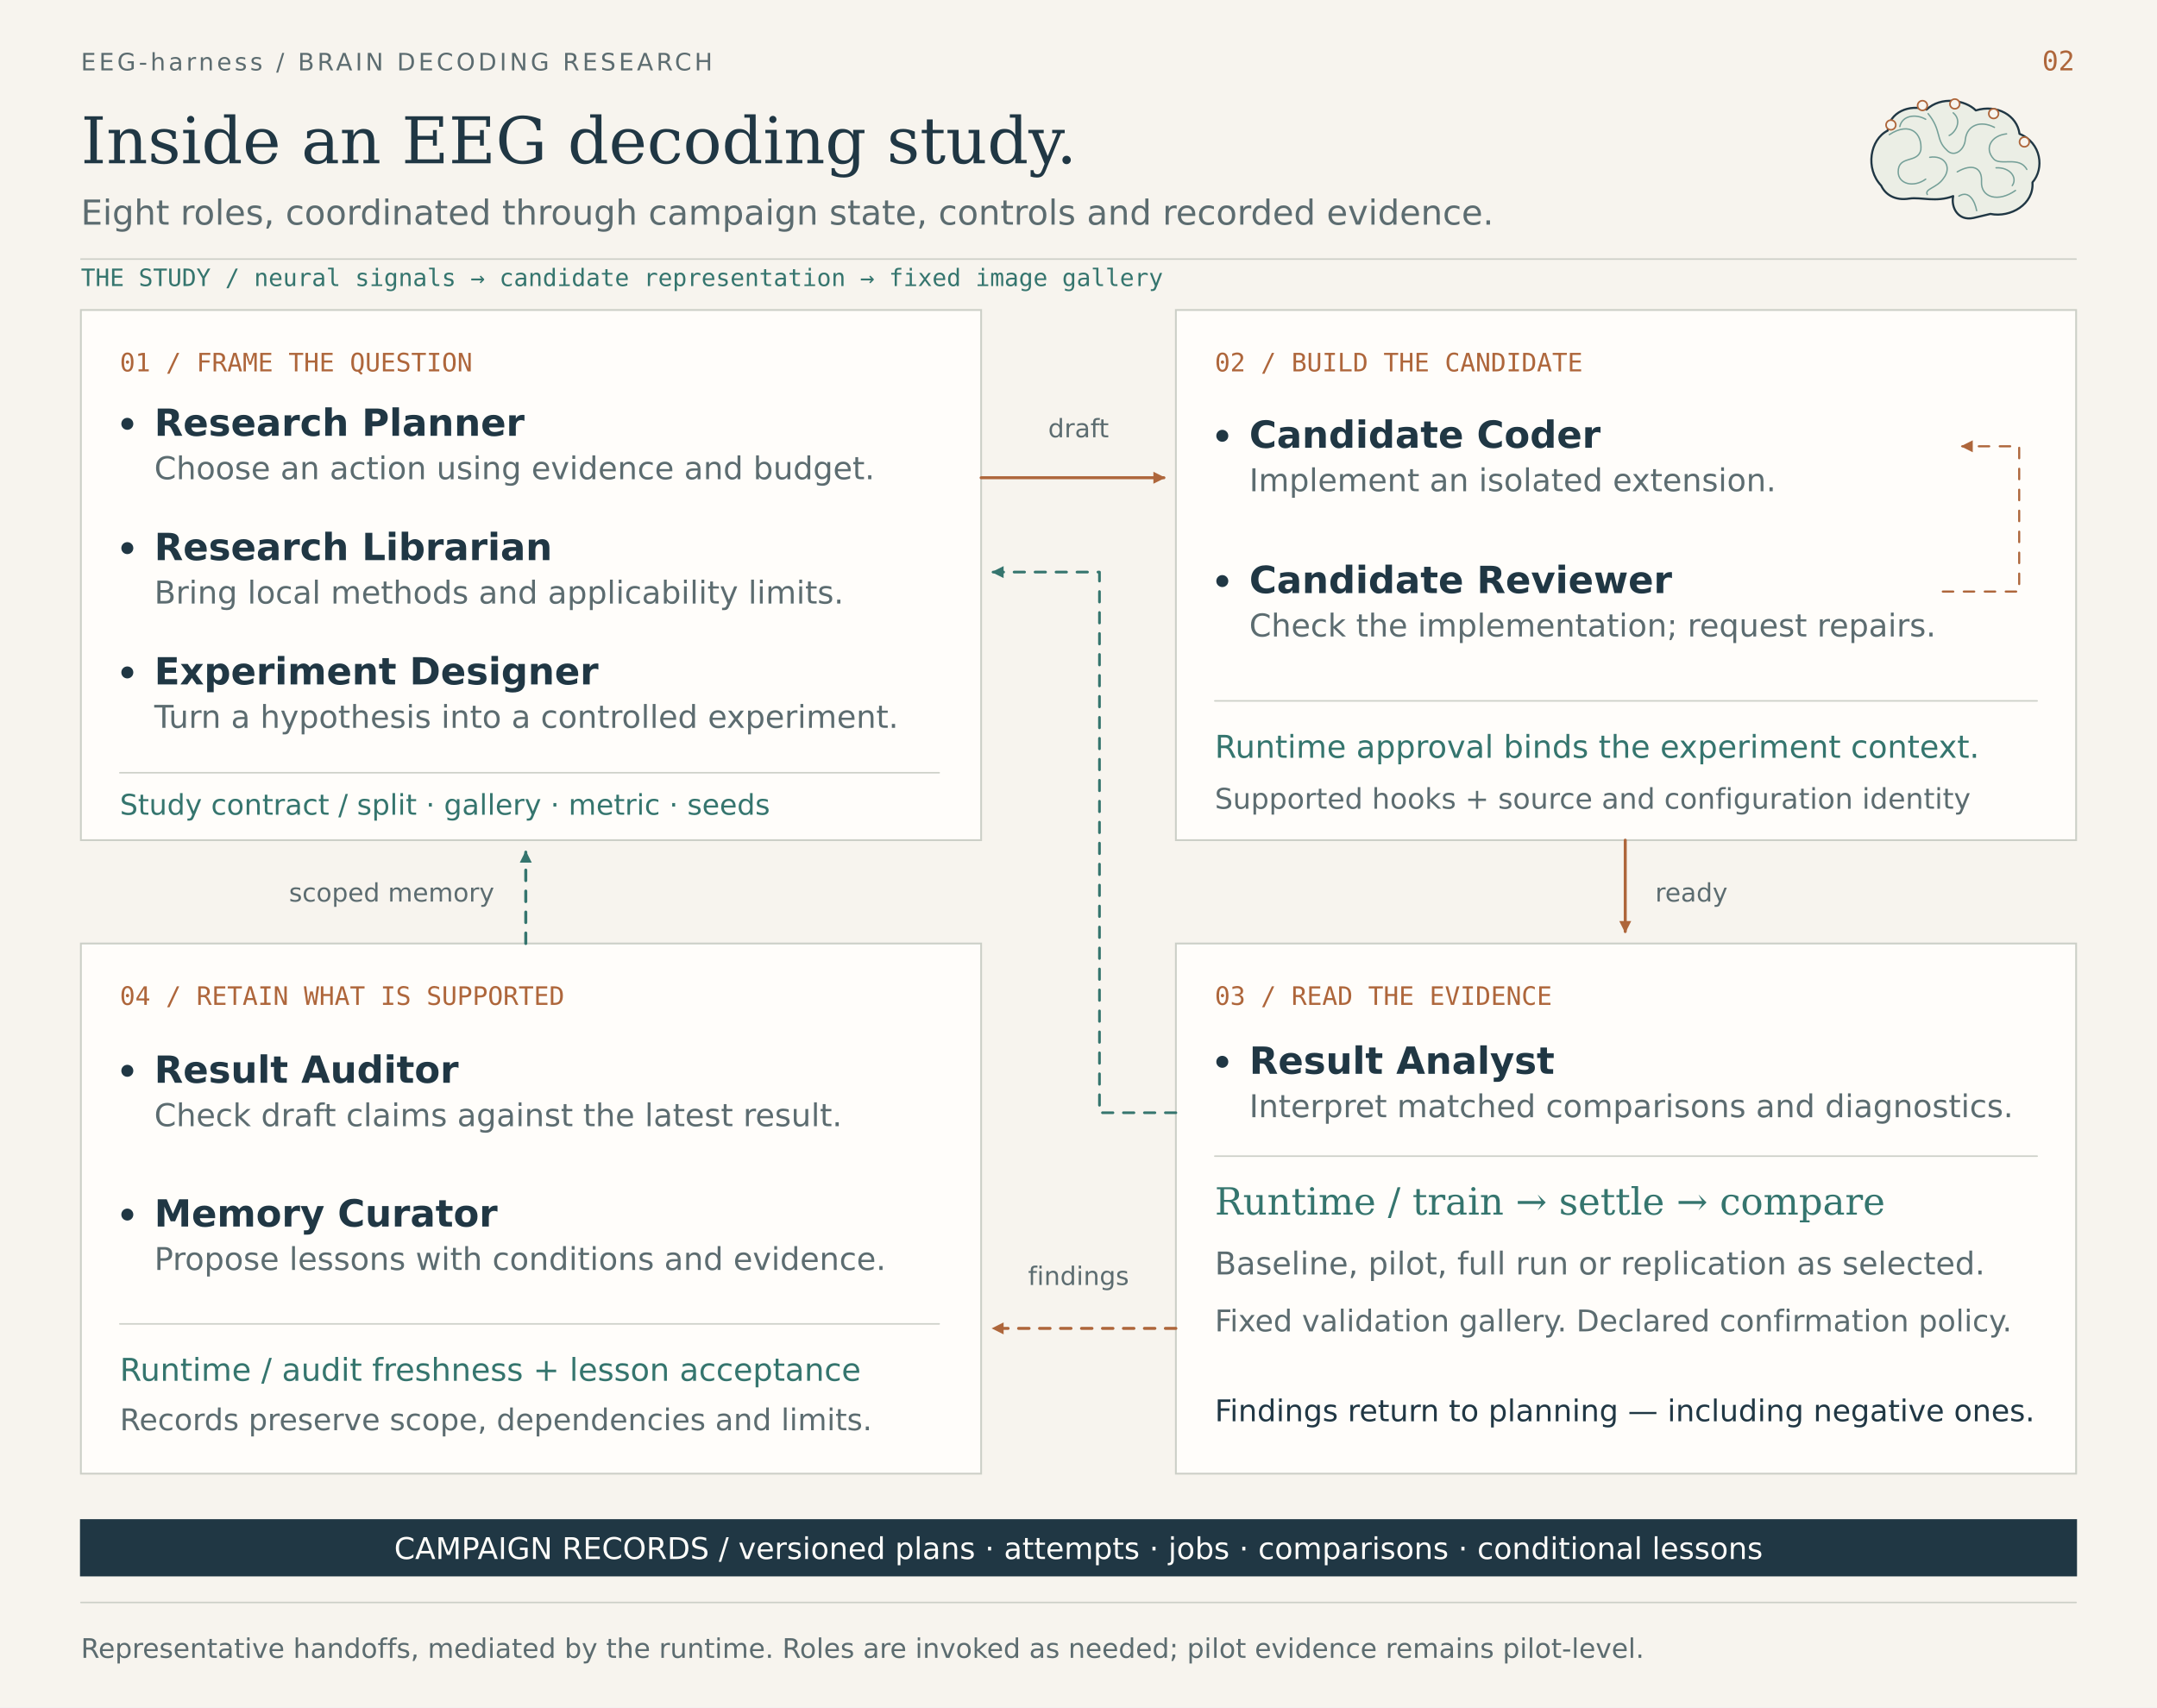
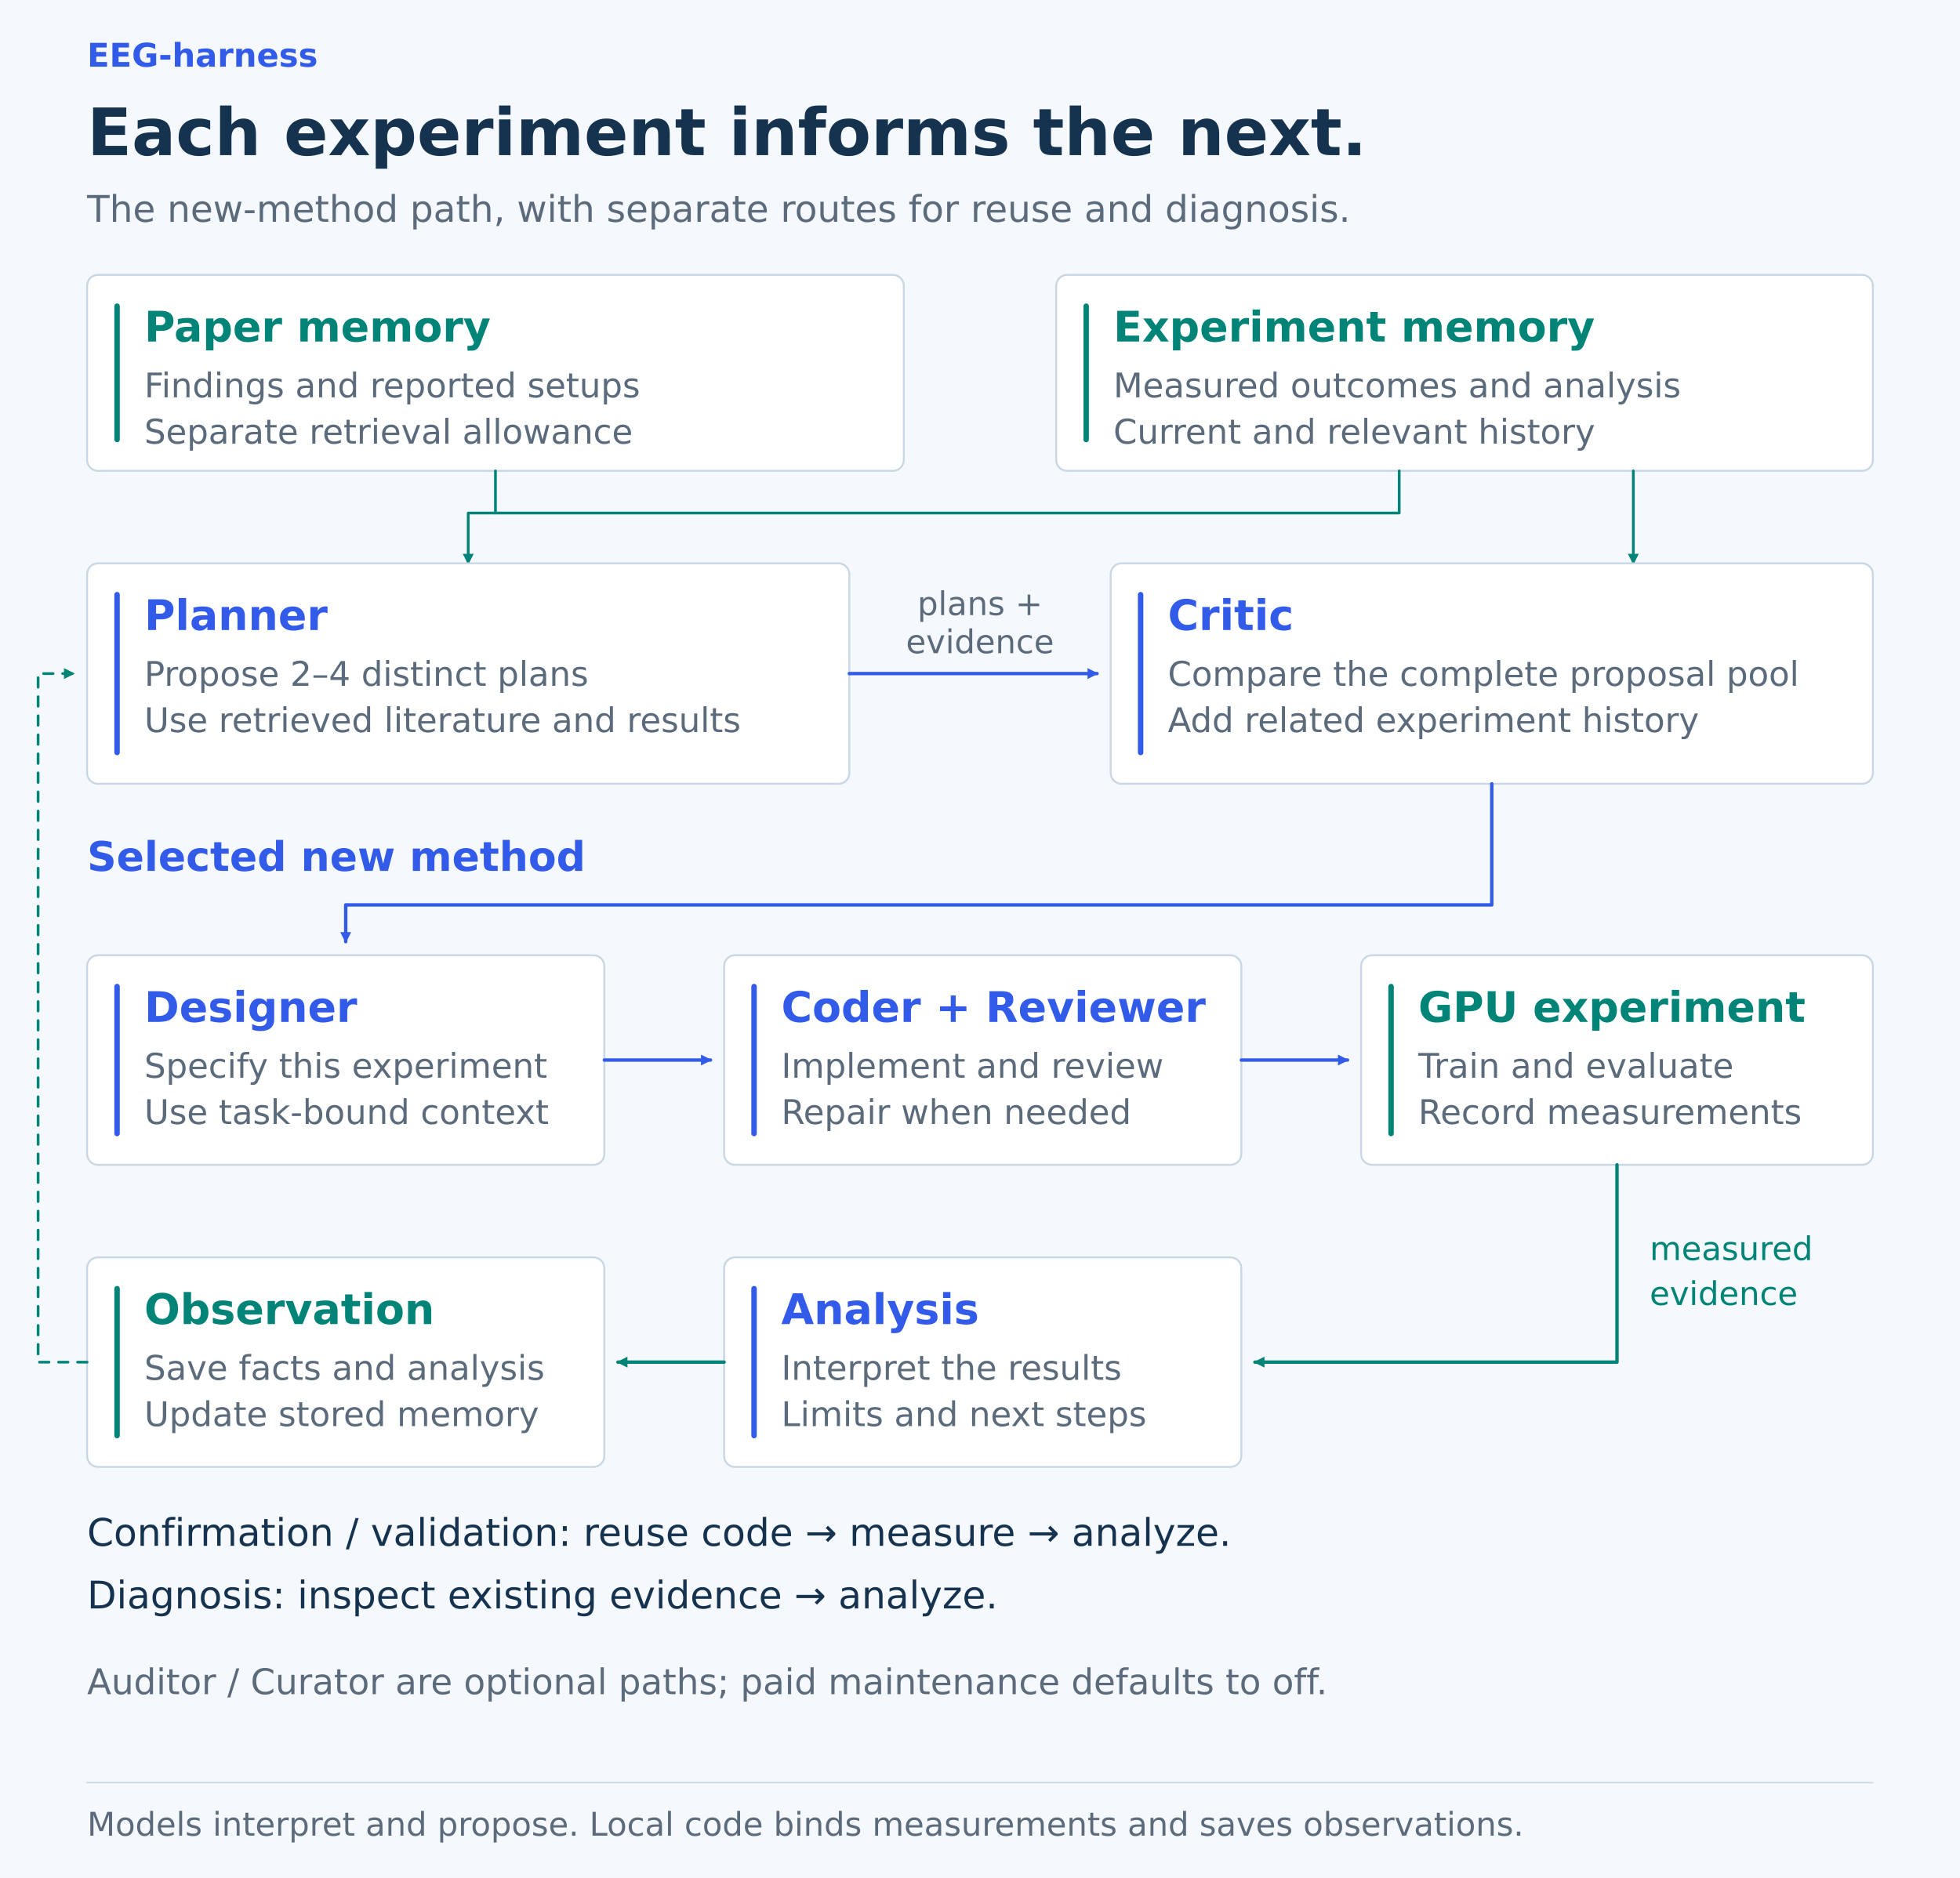
- <svg xmlns="http://www.w3.org/2000/svg" width="1440" height="1140" viewBox="0 0 1440 1140" role="img" aria-labelledby="title desc">
+ <svg xmlns="http://www.w3.org/2000/svg" width="1440" height="1380" viewBox="0 0 1440 1380" role="img" aria-labelledby="title desc">
  <defs>
    <marker id="arrow-ink" markerWidth="9" markerHeight="9" refX="7" refY="4" orient="auto" markerUnits="userSpaceOnUse">
-       <path d="M0 0 L8 4 L0 8" fill="#203744" />
+       <path d="M0 0 L8 4 L0 8" fill="#15324F" />
    </marker>
    <marker id="arrow-teal" markerWidth="9" markerHeight="9" refX="7" refY="4" orient="auto" markerUnits="userSpaceOnUse">
-       <path d="M0 0 L8 4 L0 8" fill="#35756E" />
+       <path d="M0 0 L8 4 L0 8" fill="#008478" />
    </marker>
-     <marker id="arrow-rust" markerWidth="9" markerHeight="9" refX="7" refY="4" orient="auto" markerUnits="userSpaceOnUse">
-       <path d="M0 0 L8 4 L0 8" fill="#AE663B" />
+     <marker id="arrow-blue" markerWidth="9" markerHeight="9" refX="7" refY="4" orient="auto" markerUnits="userSpaceOnUse">
+       <path d="M0 0 L8 4 L0 8" fill="#315BE8" />
    </marker>
  </defs>
-   <rect width="1440" height="1140" fill="#F7F4EE" />
-   <text x="54" y="47" fill="#5C6C70" font-family="DejaVu Sans" font-size="16" font-weight="normal" text-anchor="start" letter-spacing="2">EEG-harness  /  BRAIN DECODING RESEARCH</text>
-   <text x="1385" y="47" fill="#AE663B" font-family="DejaVu Sans Mono" font-size="18" font-weight="normal" text-anchor="end" letter-spacing="0">02</text>
-   <text x="54" y="109" fill="#203744" font-family="DejaVu Serif" font-size="43" font-weight="normal" text-anchor="start" letter-spacing="0">Inside an EEG decoding study.</text>
-   <text x="54" y="150" fill="#5C6C70" font-family="DejaVu Sans" font-size="23" font-weight="normal" text-anchor="start" letter-spacing="0">Eight roles, coordinated through campaign state, controls and recorded evidence.</text>
-   <g transform="translate(1244 64) scale(0.54)">
-     <path d="M22 111 C2 90 8 54 30 43 C32 20 57 10 78 17 C96 0 126 5 139 18 C165 10 190 24 193 47 C220 58 224 90 209 107 C211 134 182 151 157 146 L136 151 C117 155 108 138 111 124 C90 132 71 125 57 127 C39 130 27 122 22 111 Z" fill="#EBEEE5" stroke="#203744" stroke-width="2.6" stroke-linecap="round" stroke-linejoin="round" opacity="1" />
-     <path d="M32 48 C58 31 73 47 71 67 C67 84 43 73 43 94 C43 109 62 114 77 103" fill="none" stroke="#35756E" stroke-width="1.7" stroke-linecap="round" stroke-linejoin="round" opacity="0.65" />
-     <path d="M80 22 C97 43 89 54 103 67 C112 77 125 67 126 54 C128 36 145 30 162 39" fill="none" stroke="#35756E" stroke-width="1.7" stroke-linecap="round" stroke-linejoin="round" opacity="0.65" />
-     <path d="M45 38 C48 24 65 22 77 29" fill="none" stroke="#35756E" stroke-width="1.7" stroke-linecap="round" stroke-linejoin="round" opacity="0.65" />
-     <path d="M111 21 C123 31 113 46 106 49" fill="none" stroke="#35756E" stroke-width="1.7" stroke-linecap="round" stroke-linejoin="round" opacity="0.65" />
-     <path d="M177 47 C158 49 149 65 161 78 C169 87 193 74 202 91" fill="none" stroke="#35756E" stroke-width="1.7" stroke-linecap="round" stroke-linejoin="round" opacity="0.65" />
-     <path d="M82 76 C100 73 110 88 99 102 C91 114 75 115 79 122" fill="none" stroke="#35756E" stroke-width="1.7" stroke-linecap="round" stroke-linejoin="round" opacity="0.65" />
-     <path d="M116 94 C135 83 147 89 146 106 C145 126 167 132 188 117" fill="none" stroke="#35756E" stroke-width="1.7" stroke-linecap="round" stroke-linejoin="round" opacity="0.65" />
-     <path d="M164 89 C181 88 191 101 184 111" fill="none" stroke="#35756E" stroke-width="1.7" stroke-linecap="round" stroke-linejoin="round" opacity="0.65" />
-     <path d="M118 124 C131 116 138 131 140 142" fill="none" stroke="#35756E" stroke-width="1.7" stroke-linecap="round" stroke-linejoin="round" opacity="0.65" />
-     <circle cx="34" cy="36" r="6" fill="#F7F4EE" stroke="#AE663B" stroke-width="2" />
-     <circle cx="73" cy="12" r="6" fill="#F7F4EE" stroke="#AE663B" stroke-width="2" />
-     <circle cx="113" cy="10" r="6" fill="#F7F4EE" stroke="#AE663B" stroke-width="2" />
-     <circle cx="161" cy="22" r="6" fill="#F7F4EE" stroke="#AE663B" stroke-width="2" />
-     <circle cx="199" cy="57" r="6" fill="#F7F4EE" stroke="#AE663B" stroke-width="2" />
-   </g>
-   <path d="M54 173 H1386" fill="none" stroke="#CCCFC7" stroke-width="1" stroke-linecap="round" stroke-linejoin="round" opacity="1" />
-   <text x="54" y="191" fill="#35756E" font-family="DejaVu Sans Mono" font-size="16" font-weight="normal" text-anchor="start" letter-spacing="0">THE STUDY  /  neural signals → candidate representation → fixed image gallery</text>
-   <rect x="54" y="207" width="601" height="354" rx="0" fill="#FFFDFA" stroke="#CCCFC7" stroke-width="1.2" />
-   <rect x="785" y="207" width="601" height="354" rx="0" fill="#FFFDFA" stroke="#CCCFC7" stroke-width="1.2" />
-   <rect x="785" y="630" width="601" height="354" rx="0" fill="#FFFDFA" stroke="#CCCFC7" stroke-width="1.2" />
-   <rect x="54" y="630" width="601" height="354" rx="0" fill="#FFFDFA" stroke="#CCCFC7" stroke-width="1.2" />
-   <text x="80" y="248" fill="#AE663B" font-family="DejaVu Sans Mono" font-size="17" font-weight="normal" text-anchor="start" letter-spacing="0">01  /  FRAME THE QUESTION</text>
-   <circle cx="85" cy="283" r="4" fill="#203744" stroke="none" stroke-width="1" />
-   <text x="103" y="291" fill="#203744" font-family="DejaVu Sans" font-size="25" font-weight="bold" text-anchor="start" letter-spacing="0">Research Planner</text>
-   <text x="103" y="320" fill="#5C6C70" font-family="DejaVu Sans" font-size="21" font-weight="normal" text-anchor="start" letter-spacing="0">Choose an action using evidence and budget.</text>
-   <circle cx="85" cy="366" r="4" fill="#203744" stroke="none" stroke-width="1" />
-   <text x="103" y="374" fill="#203744" font-family="DejaVu Sans" font-size="25" font-weight="bold" text-anchor="start" letter-spacing="0">Research Librarian</text>
-   <text x="103" y="403" fill="#5C6C70" font-family="DejaVu Sans" font-size="21" font-weight="normal" text-anchor="start" letter-spacing="0">Bring local methods and applicability limits.</text>
-   <circle cx="85" cy="449" r="4" fill="#203744" stroke="none" stroke-width="1" />
-   <text x="103" y="457" fill="#203744" font-family="DejaVu Sans" font-size="25" font-weight="bold" text-anchor="start" letter-spacing="0">Experiment Designer</text>
-   <text x="103" y="486" fill="#5C6C70" font-family="DejaVu Sans" font-size="21" font-weight="normal" text-anchor="start" letter-spacing="0">Turn a hypothesis into a controlled experiment.</text>
-   <path d="M80 516 H627" fill="none" stroke="#CCCFC7" stroke-width="1" stroke-linecap="round" stroke-linejoin="round" opacity="1" />
-   <text x="80" y="544" fill="#35756E" font-family="DejaVu Sans" font-size="19" font-weight="normal" text-anchor="start" letter-spacing="0">Study contract  /  split · gallery · metric · seeds</text>
-   <text x="811" y="248" fill="#AE663B" font-family="DejaVu Sans Mono" font-size="17" font-weight="normal" text-anchor="start" letter-spacing="0">02  /  BUILD THE CANDIDATE</text>
-   <circle cx="816" cy="291" r="4" fill="#203744" stroke="none" stroke-width="1" />
-   <text x="834" y="299" fill="#203744" font-family="DejaVu Sans" font-size="25" font-weight="bold" text-anchor="start" letter-spacing="0">Candidate Coder</text>
-   <text x="834" y="328" fill="#5C6C70" font-family="DejaVu Sans" font-size="21" font-weight="normal" text-anchor="start" letter-spacing="0">Implement an isolated extension.</text>
-   <circle cx="816" cy="388" r="4" fill="#203744" stroke="none" stroke-width="1" />
-   <text x="834" y="396" fill="#203744" font-family="DejaVu Sans" font-size="25" font-weight="bold" text-anchor="start" letter-spacing="0">Candidate Reviewer</text>
-   <text x="834" y="425" fill="#5C6C70" font-family="DejaVu Sans" font-size="21" font-weight="normal" text-anchor="start" letter-spacing="0">Check the implementation; request repairs.</text>
-   <path d="M1297 395 H1348 V298 H1310" fill="none" stroke="#AE663B" stroke-width="1.4" stroke-linecap="round" stroke-linejoin="round" opacity="1" stroke-dasharray="7 7" marker-end="url(#arrow-rust)" />
-   <path d="M811 468 H1360" fill="none" stroke="#CCCFC7" stroke-width="1" stroke-linecap="round" stroke-linejoin="round" opacity="1" />
-   <text x="811" y="506" fill="#35756E" font-family="DejaVu Sans" font-size="21" font-weight="normal" text-anchor="start" letter-spacing="0">Runtime approval binds the experiment context.</text>
-   <text x="811" y="540" fill="#5C6C70" font-family="DejaVu Sans" font-size="19" font-weight="normal" text-anchor="start" letter-spacing="0">Supported hooks + source and configuration identity</text>
-   <text x="811" y="671" fill="#AE663B" font-family="DejaVu Sans Mono" font-size="17" font-weight="normal" text-anchor="start" letter-spacing="0">03  /  READ THE EVIDENCE</text>
-   <circle cx="816" cy="709" r="4" fill="#203744" stroke="none" stroke-width="1" />
-   <text x="834" y="717" fill="#203744" font-family="DejaVu Sans" font-size="25" font-weight="bold" text-anchor="start" letter-spacing="0">Result Analyst</text>
-   <text x="834" y="746" fill="#5C6C70" font-family="DejaVu Sans" font-size="21" font-weight="normal" text-anchor="start" letter-spacing="0">Interpret matched comparisons and diagnostics.</text>
-   <path d="M811 772 H1360" fill="none" stroke="#CCCFC7" stroke-width="1" stroke-linecap="round" stroke-linejoin="round" opacity="1" />
-   <text x="811" y="811" fill="#35756E" font-family="DejaVu Serif" font-size="25" font-weight="normal" text-anchor="start" letter-spacing="0">Runtime  /  train → settle → compare</text>
-   <text x="811" y="851" fill="#5C6C70" font-family="DejaVu Sans" font-size="21" font-weight="normal" text-anchor="start" letter-spacing="0">Baseline, pilot, full run or replication as selected.</text>
-   <text x="811" y="889" fill="#5C6C70" font-family="DejaVu Sans" font-size="20" font-weight="normal" text-anchor="start" letter-spacing="0">Fixed validation gallery. Declared confirmation policy.</text>
-   <text x="811" y="949" fill="#203744" font-family="DejaVu Sans" font-size="20" font-weight="normal" text-anchor="start" letter-spacing="0">Findings return to planning — including negative ones.</text>
-   <text x="80" y="671" fill="#AE663B" font-family="DejaVu Sans Mono" font-size="17" font-weight="normal" text-anchor="start" letter-spacing="0">04  /  RETAIN WHAT IS SUPPORTED</text>
-   <circle cx="85" cy="715" r="4" fill="#203744" stroke="none" stroke-width="1" />
-   <text x="103" y="723" fill="#203744" font-family="DejaVu Sans" font-size="25" font-weight="bold" text-anchor="start" letter-spacing="0">Result Auditor</text>
-   <text x="103" y="752" fill="#5C6C70" font-family="DejaVu Sans" font-size="21" font-weight="normal" text-anchor="start" letter-spacing="0">Check draft claims against the latest result.</text>
-   <circle cx="85" cy="811" r="4" fill="#203744" stroke="none" stroke-width="1" />
-   <text x="103" y="819" fill="#203744" font-family="DejaVu Sans" font-size="25" font-weight="bold" text-anchor="start" letter-spacing="0">Memory Curator</text>
-   <text x="103" y="848" fill="#5C6C70" font-family="DejaVu Sans" font-size="21" font-weight="normal" text-anchor="start" letter-spacing="0">Propose lessons with conditions and evidence.</text>
-   <path d="M80 884 H627" fill="none" stroke="#CCCFC7" stroke-width="1" stroke-linecap="round" stroke-linejoin="round" opacity="1" />
-   <text x="80" y="922" fill="#35756E" font-family="DejaVu Sans" font-size="21" font-weight="normal" text-anchor="start" letter-spacing="0">Runtime  /  audit freshness + lesson acceptance</text>
-   <text x="80" y="955" fill="#5C6C70" font-family="DejaVu Sans" font-size="20" font-weight="normal" text-anchor="start" letter-spacing="0">Records preserve scope, dependencies and limits.</text>
-   <path d="M655 319 H777" fill="none" stroke="#AE663B" stroke-width="2" stroke-linecap="round" stroke-linejoin="round" opacity="1" marker-end="url(#arrow-rust)" />
-   <text x="720" y="292" fill="#5C6C70" font-family="DejaVu Sans" font-size="17" font-weight="normal" text-anchor="middle" letter-spacing="0">draft</text>
-   <path d="M1085 561 V622" fill="none" stroke="#AE663B" stroke-width="2" stroke-linecap="round" stroke-linejoin="round" opacity="1" marker-end="url(#arrow-rust)" />
-   <text x="1105" y="602" fill="#5C6C70" font-family="DejaVu Sans" font-size="17" font-weight="normal" text-anchor="start" letter-spacing="0">ready</text>
-   <path d="M785 887 H663" fill="none" stroke="#AE663B" stroke-width="2" stroke-linecap="round" stroke-linejoin="round" opacity="1" stroke-dasharray="7 7" marker-end="url(#arrow-rust)" />
-   <text x="720" y="858" fill="#5C6C70" font-family="DejaVu Sans" font-size="17" font-weight="normal" text-anchor="middle" letter-spacing="0">findings</text>
-   <path d="M351 630 V569" fill="none" stroke="#35756E" stroke-width="2" stroke-linecap="round" stroke-linejoin="round" opacity="1" stroke-dasharray="7 7" marker-end="url(#arrow-teal)" />
-   <text x="330" y="602" fill="#5C6C70" font-family="DejaVu Sans" font-size="17" font-weight="normal" text-anchor="end" letter-spacing="0">scoped memory</text>
-   <path d="M785 743 H734 V382 H663" fill="none" stroke="#35756E" stroke-width="1.8" stroke-linecap="round" stroke-linejoin="round" opacity="1" stroke-dasharray="7 7" marker-end="url(#arrow-teal)" />
-   <rect x="54" y="1015" width="1332" height="37" rx="0" fill="#203744" stroke="#203744" stroke-width="1.2" />
-   <text x="720" y="1041" fill="#FFFDFA" font-family="DejaVu Sans" font-size="20" font-weight="normal" text-anchor="middle" letter-spacing="0">CAMPAIGN RECORDS  /  versioned plans · attempts · jobs · comparisons · conditional lessons</text>
-   <path d="M54 1070 H1386" fill="none" stroke="#CCCFC7" stroke-width="1" stroke-linecap="round" stroke-linejoin="round" opacity="1" />
-   <text x="54" y="1107" fill="#5C6C70" font-family="DejaVu Sans" font-size="18" font-weight="normal" text-anchor="start" letter-spacing="0">Representative handoffs, mediated by the runtime. Roles are invoked as needed; pilot evidence remains pilot-level.</text>
+   <rect width="1440" height="1380" fill="#F5F8FC" />
+   <text x="64" y="49" fill="#315BE8" font-family="DejaVu Sans" font-size="24" font-weight="bold" text-anchor="start" letter-spacing="0">EEG-harness</text>
+   <text x="64" y="114" fill="#15324F" font-family="DejaVu Sans" font-size="48" font-weight="bold" text-anchor="start" letter-spacing="0">Each experiment informs the next.</text>
+   <text x="64" y="163" fill="#5B6B7C" font-family="DejaVu Sans" font-size="27" font-weight="normal" text-anchor="start" letter-spacing="0">The new-method path, with separate routes for reuse and diagnosis.</text>
+   <rect x="64" y="202" width="600" height="144" rx="8" fill="#FFFFFF" stroke="#C9D6E4" stroke-width="1.4" />
+   <path d="M86 225 V323" fill="none" stroke="#008478" stroke-width="4" stroke-linecap="round" stroke-linejoin="round" opacity="1" />
+   <text x="106" y="251" fill="#008478" font-family="DejaVu Sans" font-size="31" font-weight="bold" text-anchor="start" letter-spacing="0">Paper memory</text>
+   <text x="106" y="292" fill="#5B6B7C" font-family="DejaVu Sans" font-size="25" font-weight="normal" text-anchor="start" letter-spacing="0">Findings and reported setups</text>
+   <text x="106" y="326" fill="#5B6B7C" font-family="DejaVu Sans" font-size="25" font-weight="normal" text-anchor="start" letter-spacing="0">Separate retrieval allowance</text>
+   <rect x="776" y="202" width="600" height="144" rx="8" fill="#FFFFFF" stroke="#C9D6E4" stroke-width="1.4" />
+   <path d="M798 225 V323" fill="none" stroke="#008478" stroke-width="4" stroke-linecap="round" stroke-linejoin="round" opacity="1" />
+   <text x="818" y="251" fill="#008478" font-family="DejaVu Sans" font-size="31" font-weight="bold" text-anchor="start" letter-spacing="0">Experiment memory</text>
+   <text x="818" y="292" fill="#5B6B7C" font-family="DejaVu Sans" font-size="25" font-weight="normal" text-anchor="start" letter-spacing="0">Measured outcomes and analysis</text>
+   <text x="818" y="326" fill="#5B6B7C" font-family="DejaVu Sans" font-size="25" font-weight="normal" text-anchor="start" letter-spacing="0">Current and relevant history</text>
+   <path d="M364 346 V377 H344 V414" fill="none" stroke="#008478" stroke-width="2" stroke-linecap="round" stroke-linejoin="round" opacity="1" marker-end="url(#arrow-teal)" />
+   <path d="M1028 346 V377 H364" fill="none" stroke="#008478" stroke-width="2" stroke-linecap="round" stroke-linejoin="round" opacity="1" />
+   <path d="M1200 346 V414" fill="none" stroke="#008478" stroke-width="2" stroke-linecap="round" stroke-linejoin="round" opacity="1" marker-end="url(#arrow-teal)" />
+   <rect x="64" y="414" width="560" height="162" rx="8" fill="#FFFFFF" stroke="#C9D6E4" stroke-width="1.4" />
+   <path d="M86 437 V553" fill="none" stroke="#315BE8" stroke-width="4" stroke-linecap="round" stroke-linejoin="round" opacity="1" />
+   <text x="106" y="463" fill="#315BE8" font-family="DejaVu Sans" font-size="31" font-weight="bold" text-anchor="start" letter-spacing="0">Planner</text>
+   <text x="106" y="504" fill="#5B6B7C" font-family="DejaVu Sans" font-size="25" font-weight="normal" text-anchor="start" letter-spacing="0">Propose 2–4 distinct plans</text>
+   <text x="106" y="538" fill="#5B6B7C" font-family="DejaVu Sans" font-size="25" font-weight="normal" text-anchor="start" letter-spacing="0">Use retrieved literature and results</text>
+   <rect x="816" y="414" width="560" height="162" rx="8" fill="#FFFFFF" stroke="#C9D6E4" stroke-width="1.4" />
+   <path d="M838 437 V553" fill="none" stroke="#315BE8" stroke-width="4" stroke-linecap="round" stroke-linejoin="round" opacity="1" />
+   <text x="858" y="463" fill="#315BE8" font-family="DejaVu Sans" font-size="31" font-weight="bold" text-anchor="start" letter-spacing="0">Critic</text>
+   <text x="858" y="504" fill="#5B6B7C" font-family="DejaVu Sans" font-size="25" font-weight="normal" text-anchor="start" letter-spacing="0">Compare the complete proposal pool</text>
+   <text x="858" y="538" fill="#5B6B7C" font-family="DejaVu Sans" font-size="25" font-weight="normal" text-anchor="start" letter-spacing="0">Add related experiment history</text>
+   <path d="M624 495 H806" fill="none" stroke="#315BE8" stroke-width="2.5" stroke-linecap="round" stroke-linejoin="round" opacity="1" marker-end="url(#arrow-blue)" />
+   <text x="720" y="452" fill="#5B6B7C" font-family="DejaVu Sans" font-size="24" font-weight="normal" text-anchor="middle" letter-spacing="0">plans +</text>
+   <text x="720" y="480" fill="#5B6B7C" font-family="DejaVu Sans" font-size="24" font-weight="normal" text-anchor="middle" letter-spacing="0">evidence</text>
+   <text x="64" y="640" fill="#315BE8" font-family="DejaVu Sans" font-size="30" font-weight="bold" text-anchor="start" letter-spacing="0">Selected new method</text>
+   <path d="M1096 576 V665 H254 V692" fill="none" stroke="#315BE8" stroke-width="2.5" stroke-linecap="round" stroke-linejoin="round" opacity="1" marker-end="url(#arrow-blue)" />
+   <rect x="64" y="702" width="380" height="154" rx="8" fill="#FFFFFF" stroke="#C9D6E4" stroke-width="1.4" />
+   <path d="M86 725 V833" fill="none" stroke="#315BE8" stroke-width="4" stroke-linecap="round" stroke-linejoin="round" opacity="1" />
+   <text x="106" y="751" fill="#315BE8" font-family="DejaVu Sans" font-size="31" font-weight="bold" text-anchor="start" letter-spacing="0">Designer</text>
+   <text x="106" y="792" fill="#5B6B7C" font-family="DejaVu Sans" font-size="25" font-weight="normal" text-anchor="start" letter-spacing="0">Specify this experiment</text>
+   <text x="106" y="826" fill="#5B6B7C" font-family="DejaVu Sans" font-size="25" font-weight="normal" text-anchor="start" letter-spacing="0">Use task-bound context</text>
+   <rect x="532" y="702" width="380" height="154" rx="8" fill="#FFFFFF" stroke="#C9D6E4" stroke-width="1.4" />
+   <path d="M554 725 V833" fill="none" stroke="#315BE8" stroke-width="4" stroke-linecap="round" stroke-linejoin="round" opacity="1" />
+   <text x="574" y="751" fill="#315BE8" font-family="DejaVu Sans" font-size="31" font-weight="bold" text-anchor="start" letter-spacing="0">Coder + Reviewer</text>
+   <text x="574" y="792" fill="#5B6B7C" font-family="DejaVu Sans" font-size="25" font-weight="normal" text-anchor="start" letter-spacing="0">Implement and review</text>
+   <text x="574" y="826" fill="#5B6B7C" font-family="DejaVu Sans" font-size="25" font-weight="normal" text-anchor="start" letter-spacing="0">Repair when needed</text>
+   <rect x="1000" y="702" width="376" height="154" rx="8" fill="#FFFFFF" stroke="#C9D6E4" stroke-width="1.4" />
+   <path d="M1022 725 V833" fill="none" stroke="#008478" stroke-width="4" stroke-linecap="round" stroke-linejoin="round" opacity="1" />
+   <text x="1042" y="751" fill="#008478" font-family="DejaVu Sans" font-size="31" font-weight="bold" text-anchor="start" letter-spacing="0">GPU experiment</text>
+   <text x="1042" y="792" fill="#5B6B7C" font-family="DejaVu Sans" font-size="25" font-weight="normal" text-anchor="start" letter-spacing="0">Train and evaluate</text>
+   <text x="1042" y="826" fill="#5B6B7C" font-family="DejaVu Sans" font-size="25" font-weight="normal" text-anchor="start" letter-spacing="0">Record measurements</text>
+   <path d="M444 779 H522" fill="none" stroke="#315BE8" stroke-width="2.5" stroke-linecap="round" stroke-linejoin="round" opacity="1" marker-end="url(#arrow-blue)" />
+   <path d="M912 779 H990" fill="none" stroke="#315BE8" stroke-width="2.5" stroke-linecap="round" stroke-linejoin="round" opacity="1" marker-end="url(#arrow-blue)" />
+   <rect x="64" y="924" width="380" height="154" rx="8" fill="#FFFFFF" stroke="#C9D6E4" stroke-width="1.4" />
+   <path d="M86 947 V1055" fill="none" stroke="#008478" stroke-width="4" stroke-linecap="round" stroke-linejoin="round" opacity="1" />
+   <text x="106" y="973" fill="#008478" font-family="DejaVu Sans" font-size="31" font-weight="bold" text-anchor="start" letter-spacing="0">Observation</text>
+   <text x="106" y="1014" fill="#5B6B7C" font-family="DejaVu Sans" font-size="25" font-weight="normal" text-anchor="start" letter-spacing="0">Save facts and analysis</text>
+   <text x="106" y="1048" fill="#5B6B7C" font-family="DejaVu Sans" font-size="25" font-weight="normal" text-anchor="start" letter-spacing="0">Update stored memory</text>
+   <rect x="532" y="924" width="380" height="154" rx="8" fill="#FFFFFF" stroke="#C9D6E4" stroke-width="1.4" />
+   <path d="M554 947 V1055" fill="none" stroke="#315BE8" stroke-width="4" stroke-linecap="round" stroke-linejoin="round" opacity="1" />
+   <text x="574" y="973" fill="#315BE8" font-family="DejaVu Sans" font-size="31" font-weight="bold" text-anchor="start" letter-spacing="0">Analysis</text>
+   <text x="574" y="1014" fill="#5B6B7C" font-family="DejaVu Sans" font-size="25" font-weight="normal" text-anchor="start" letter-spacing="0">Interpret the results</text>
+   <text x="574" y="1048" fill="#5B6B7C" font-family="DejaVu Sans" font-size="25" font-weight="normal" text-anchor="start" letter-spacing="0">Limits and next steps</text>
+   <path d="M1188 856 V1001 H922" fill="none" stroke="#008478" stroke-width="2.5" stroke-linecap="round" stroke-linejoin="round" opacity="1" marker-end="url(#arrow-teal)" />
+   <text x="1212" y="926" fill="#008478" font-family="DejaVu Sans" font-size="24" font-weight="normal" text-anchor="start" letter-spacing="0">measured</text>
+   <text x="1212" y="959" fill="#008478" font-family="DejaVu Sans" font-size="24" font-weight="normal" text-anchor="start" letter-spacing="0">evidence</text>
+   <path d="M532 1001 H454" fill="none" stroke="#008478" stroke-width="2.5" stroke-linecap="round" stroke-linejoin="round" opacity="1" marker-end="url(#arrow-teal)" />
+   <path d="M64 1001 H28 V495 H54" fill="none" stroke="#008478" stroke-width="2" stroke-linecap="round" stroke-linejoin="round" opacity="1" stroke-dasharray="7 7" marker-end="url(#arrow-teal)" />
+   <text x="64" y="1136" fill="#15324F" font-family="DejaVu Sans" font-size="28" font-weight="normal" text-anchor="start" letter-spacing="0">Confirmation / validation: reuse code → measure → analyze.</text>
+   <text x="64" y="1182" fill="#15324F" font-family="DejaVu Sans" font-size="28" font-weight="normal" text-anchor="start" letter-spacing="0">Diagnosis: inspect existing evidence → analyze.</text>
+   <text x="64" y="1245" fill="#5B6B7C" font-family="DejaVu Sans" font-size="26" font-weight="normal" text-anchor="start" letter-spacing="0">Auditor / Curator are optional paths; paid maintenance defaults to off.</text>
+   <path d="M64 1310 H1376" fill="none" stroke="#C9D6E4" stroke-width="1" stroke-linecap="round" stroke-linejoin="round" opacity="1" />
+   <text x="64" y="1349" fill="#5B6B7C" font-family="DejaVu Sans" font-size="24" font-weight="normal" text-anchor="start" letter-spacing="0">Models interpret and propose. Local code binds measurements and saves observations.</text>
</svg>
